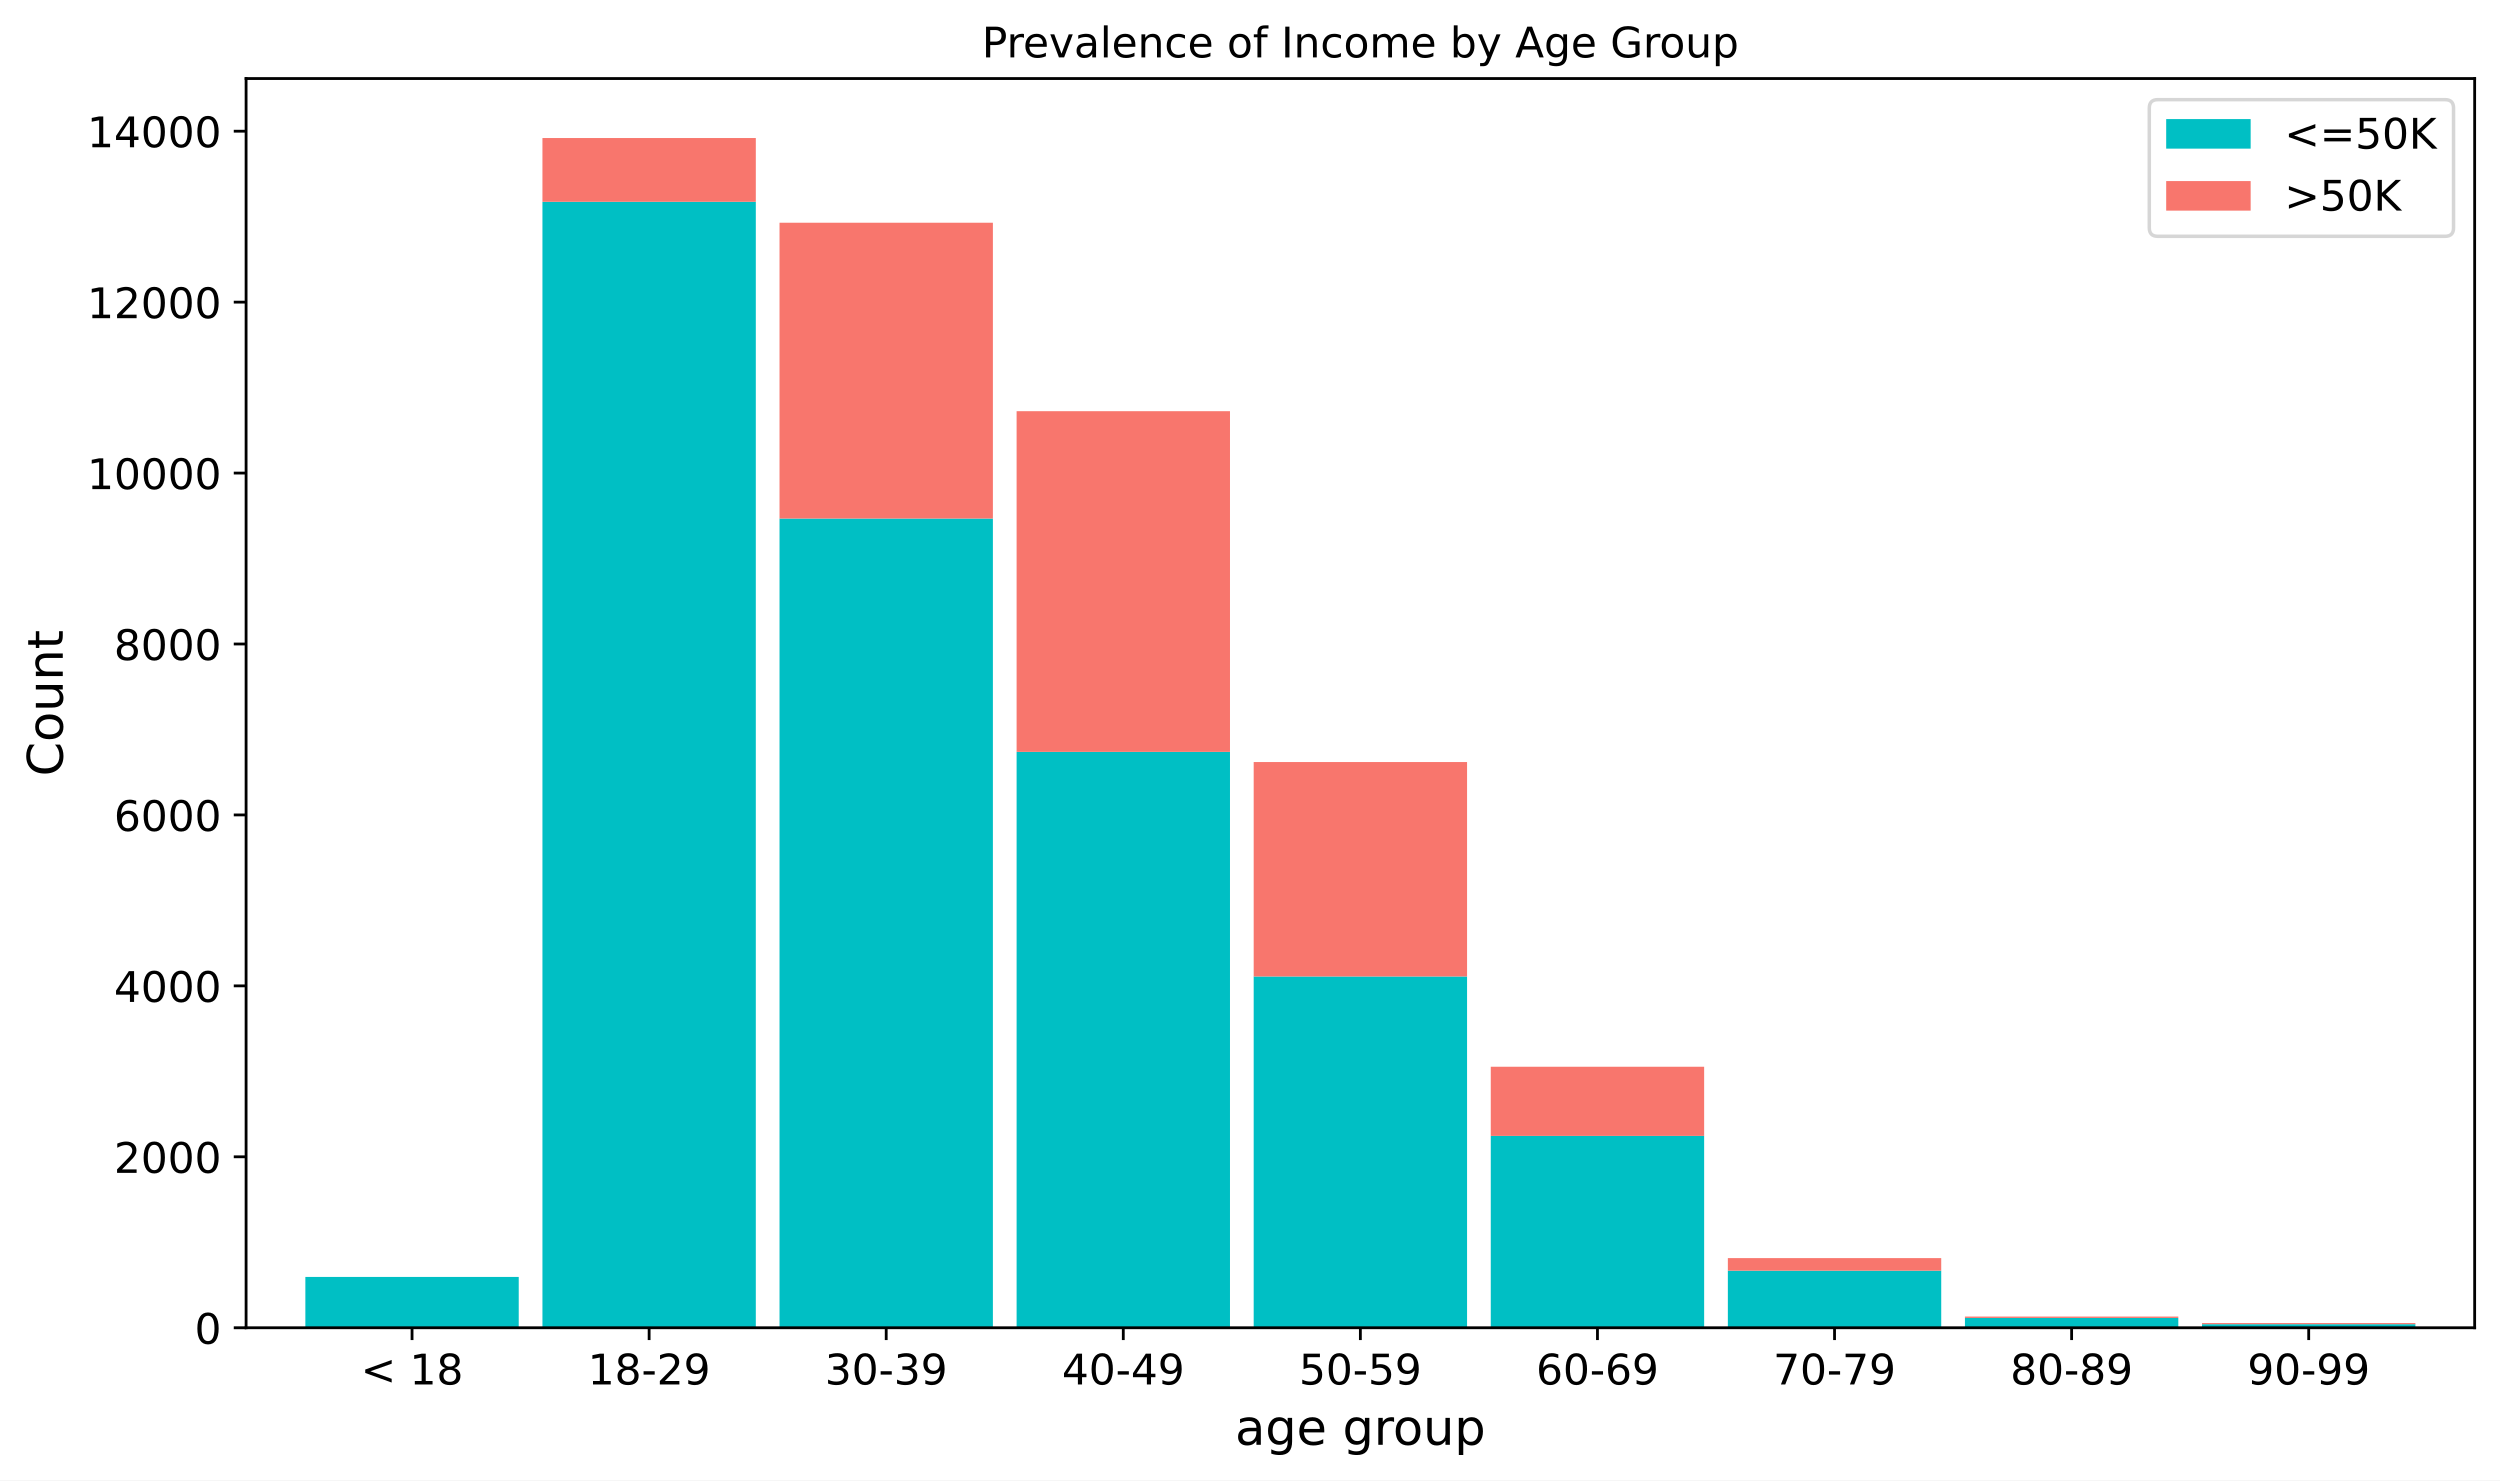
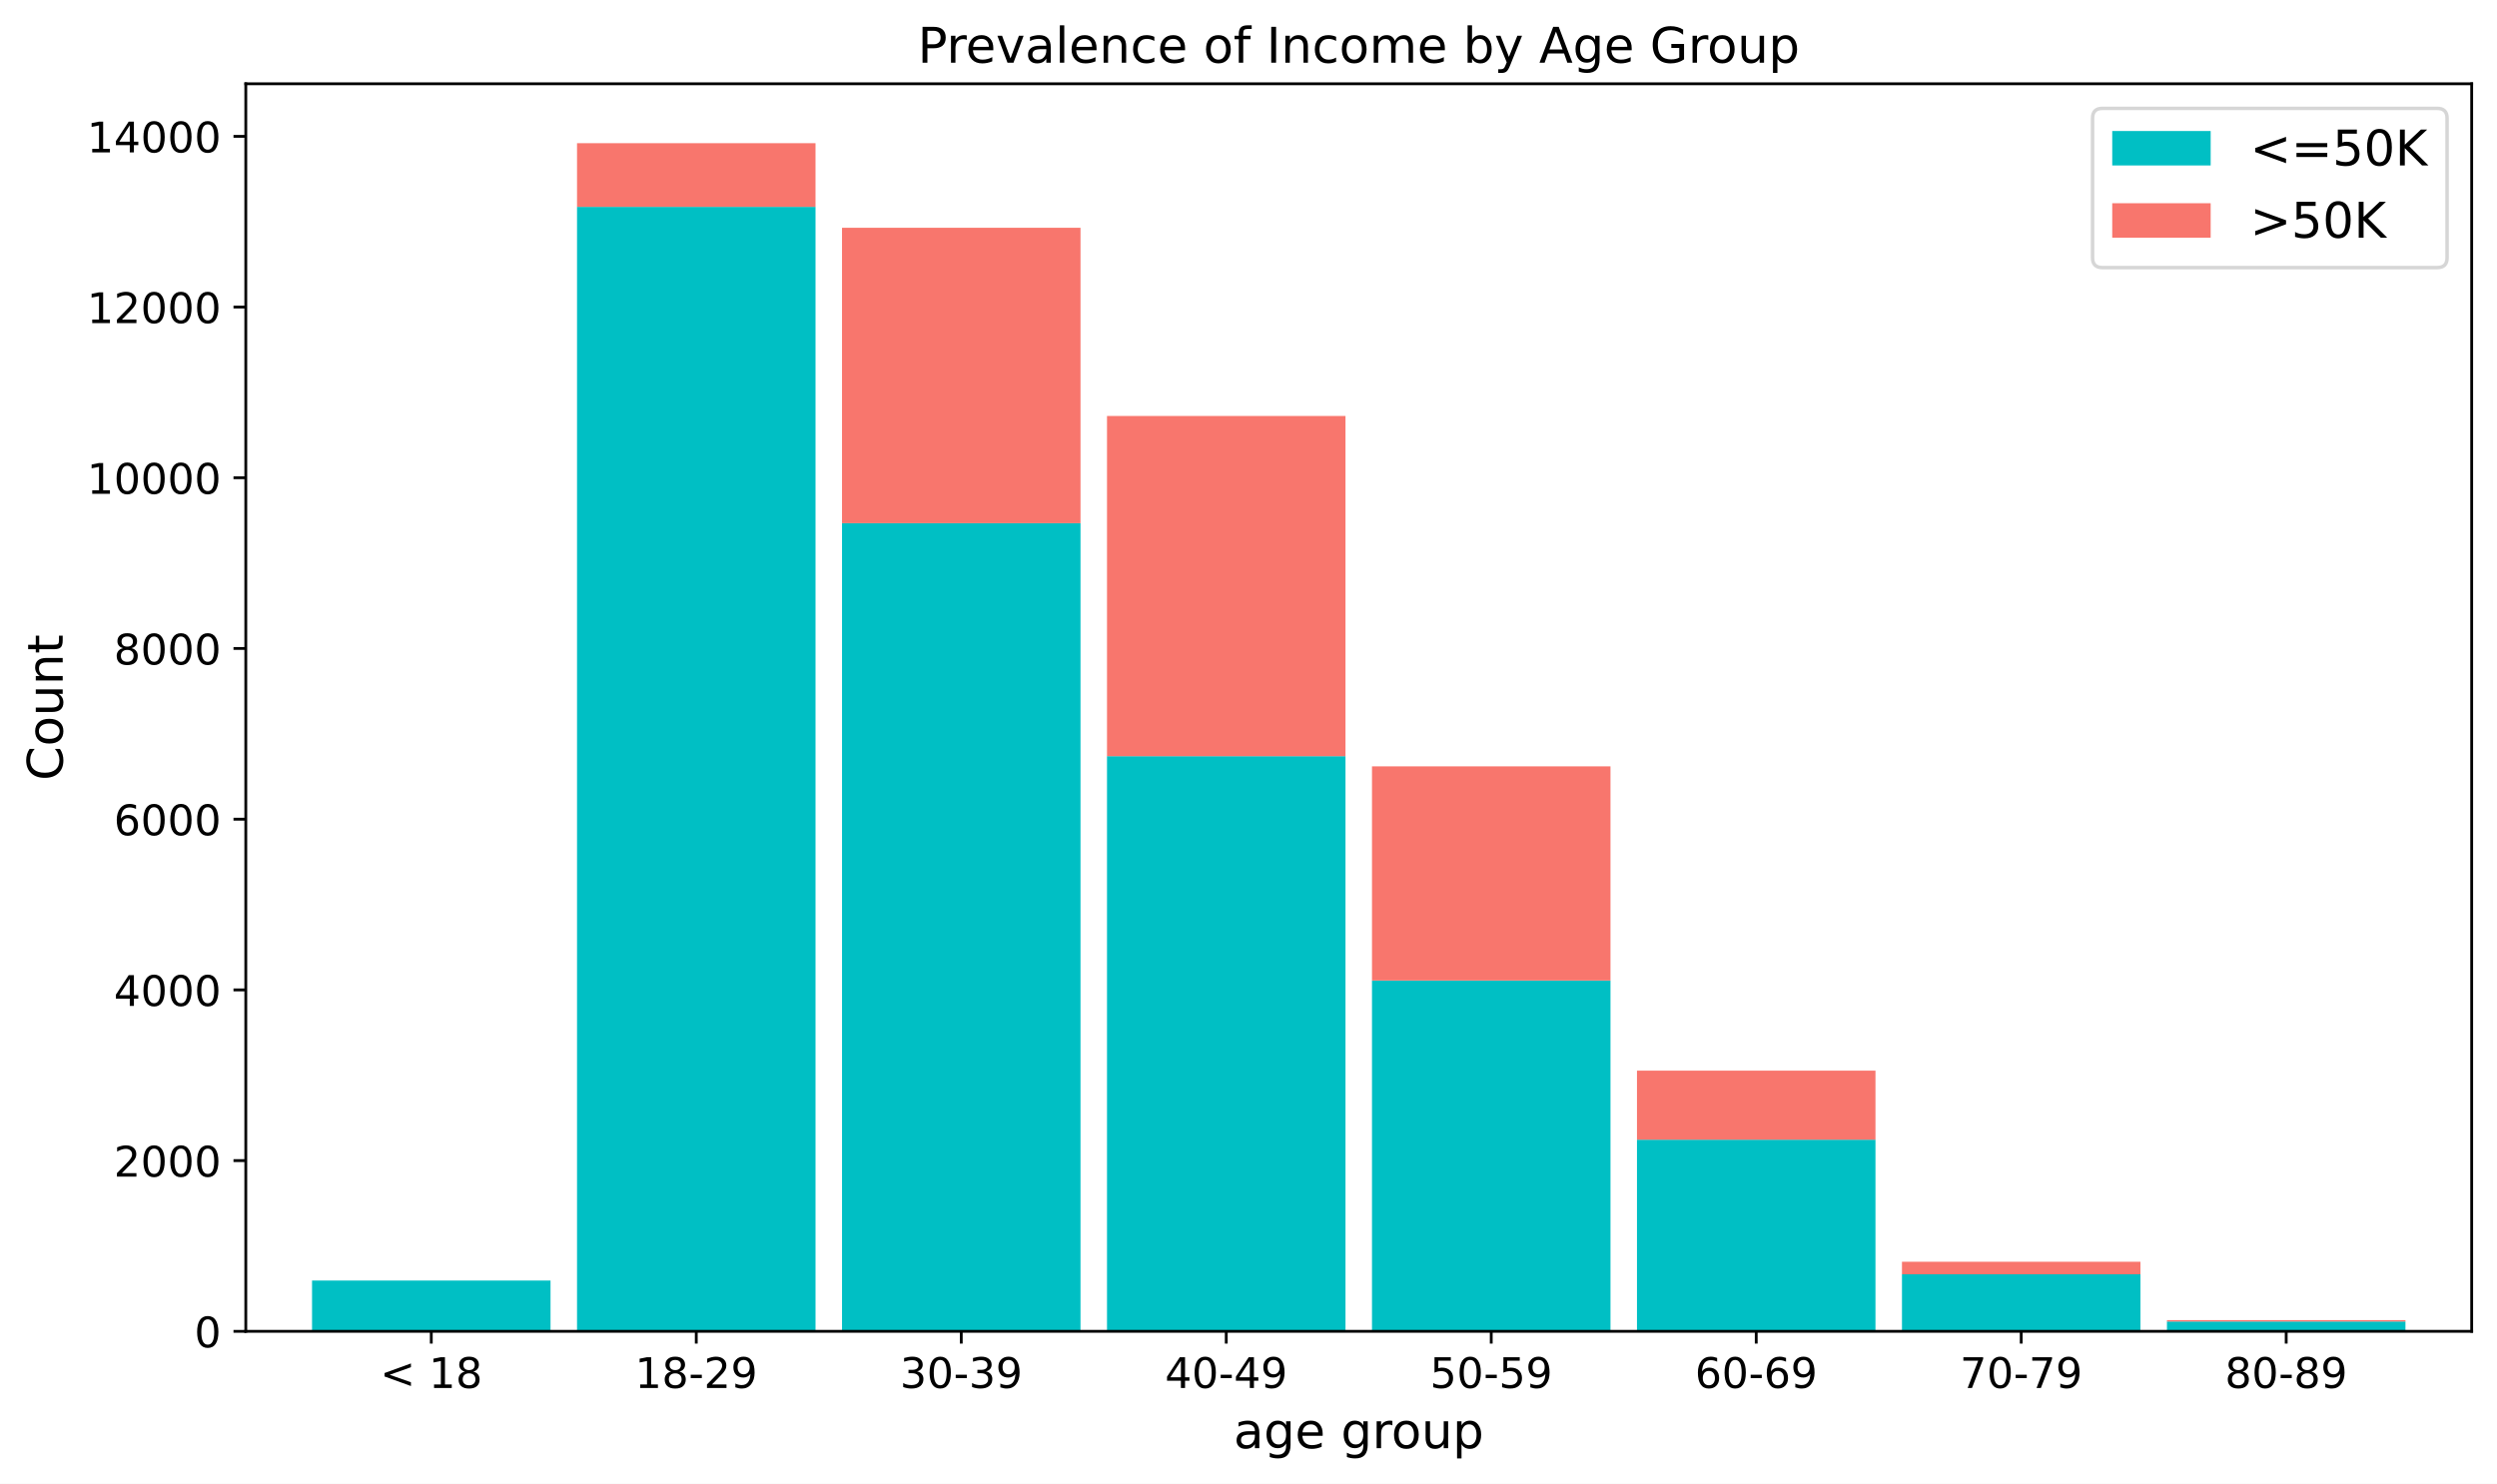
- <svg xmlns="http://www.w3.org/2000/svg" xmlns:xlink="http://www.w3.org/1999/xlink" width="710.364pt" height="420.641pt" viewBox="0 0 710.364 420.641" version="1.1">
+ <svg xmlns="http://www.w3.org/2000/svg" xmlns:xlink="http://www.w3.org/1999/xlink" width="710.364pt" height="422.161pt" viewBox="0 0 710.364 422.161" version="1.1">
  <defs>
    <style type="text/css">*{stroke-linejoin: round; stroke-linecap: butt}</style>
  </defs>
  <g id="figure_1">
    <g id="patch_1">
-       <path d="M 0 420.641  L 710.364 420.641  L 710.364 0  L 0 0  z " style="fill: #ffffff" />
+       <path d="M 0 422.161  L 710.364 422.161  L 710.364 0  L 0 0  z " style="fill: #ffffff" />
    </g>
    <g id="axes_1">
      <g id="patch_2">
-         <path d="M 69.924 377.278  L 703.164 377.278  L 703.164 22.318  L 69.924 22.318  z " style="fill: #ffffff" />
+         <path d="M 69.924 378.798  L 703.164 378.798  L 703.164 23.838  L 69.924 23.838  z " style="fill: #ffffff" />
      </g>
      <g id="patch_3">
-         <path d="M 86.766 377.278  L 147.395 377.278  L 147.395 362.828  L 86.766 362.828  z " clip-path="url(#p4608c18a20)" style="fill: #00bfc4" />
+         <path d="M 88.771 378.798  L 156.618 378.798  L 156.618 364.348  L 88.771 364.348  z " clip-path="url(#p25f8f869c9)" style="fill: #00bfc4" />
      </g>
      <g id="patch_4">
-         <path d="M 154.132 377.278  L 214.761 377.278  L 214.761 57.338  L 154.132 57.338  z " clip-path="url(#p4608c18a20)" style="fill: #00bfc4" />
+         <path d="M 164.157 378.798  L 232.004 378.798  L 232.004 58.858  L 164.157 58.858  z " clip-path="url(#p25f8f869c9)" style="fill: #00bfc4" />
      </g>
      <g id="patch_5">
-         <path d="M 221.498 377.278  L 282.127 377.278  L 282.127 147.341  L 221.498 147.341  z " clip-path="url(#p4608c18a20)" style="fill: #00bfc4" />
+         <path d="M 239.542 378.798  L 307.389 378.798  L 307.389 148.861  L 239.542 148.861  z " clip-path="url(#p25f8f869c9)" style="fill: #00bfc4" />
      </g>
      <g id="patch_6">
-         <path d="M 288.864 377.278  L 349.493 377.278  L 349.493 213.641  L 288.864 213.641  z " clip-path="url(#p4608c18a20)" style="fill: #00bfc4" />
+         <path d="M 314.928 378.798  L 382.775 378.798  L 382.775 215.161  L 314.928 215.161  z " clip-path="url(#p25f8f869c9)" style="fill: #00bfc4" />
      </g>
      <g id="patch_7">
-         <path d="M 356.23 377.278  L 416.859 377.278  L 416.859 277.464  L 356.23 277.464  z " clip-path="url(#p4608c18a20)" style="fill: #00bfc4" />
+         <path d="M 390.314 378.798  L 458.161 378.798  L 458.161 278.984  L 390.314 278.984  z " clip-path="url(#p25f8f869c9)" style="fill: #00bfc4" />
      </g>
      <g id="patch_8">
-         <path d="M 423.596 377.278  L 484.225 377.278  L 484.225 322.757  L 423.596 322.757  z " clip-path="url(#p4608c18a20)" style="fill: #00bfc4" />
+         <path d="M 465.699 378.798  L 533.547 378.798  L 533.547 324.276  L 465.699 324.276  z " clip-path="url(#p25f8f869c9)" style="fill: #00bfc4" />
      </g>
      <g id="patch_9">
-         <path d="M 490.962 377.278  L 551.591 377.278  L 551.591 361.055  L 490.962 361.055  z " clip-path="url(#p4608c18a20)" style="fill: #00bfc4" />
+         <path d="M 541.085 378.798  L 608.932 378.798  L 608.932 362.575  L 541.085 362.575  z " clip-path="url(#p25f8f869c9)" style="fill: #00bfc4" />
      </g>
      <g id="patch_10">
-         <path d="M 558.328 377.278  L 618.957 377.278  L 618.957 374.485  L 558.328 374.485  z " clip-path="url(#p4608c18a20)" style="fill: #00bfc4" />
+         <path d="M 616.471 378.798  L 684.318 378.798  L 684.318 376.005  L 616.471 376.005  z " clip-path="url(#p25f8f869c9)" style="fill: #00bfc4" />
      </g>
      <g id="patch_11">
-         <path d="M 625.694 377.278  L 686.323 377.278  L 686.323 376.258  L 625.694 376.258  z " clip-path="url(#p4608c18a20)" style="fill: #00bfc4" />
+         <path d="M 88.771 378.798  L 156.618 378.798  L 156.618 378.798  L 88.771 378.798  z " clip-path="url(#p25f8f869c9)" style="fill: #f8766d" />
      </g>
      <g id="patch_12">
-         <path d="M 86.766 377.278  L 147.395 377.278  L 147.395 377.278  L 86.766 377.278  z " clip-path="url(#p4608c18a20)" style="fill: #f8766d" />
+         <path d="M 164.157 58.858  L 232.004 58.858  L 232.004 40.741  L 164.157 40.741  z " clip-path="url(#p25f8f869c9)" style="fill: #f8766d" />
      </g>
      <g id="patch_13">
-         <path d="M 154.132 57.338  L 214.761 57.338  L 214.761 39.221  L 154.132 39.221  z " clip-path="url(#p4608c18a20)" style="fill: #f8766d" />
+         <path d="M 239.542 148.861  L 307.389 148.861  L 307.389 64.808  L 239.542 64.808  z " clip-path="url(#p25f8f869c9)" style="fill: #f8766d" />
      </g>
      <g id="patch_14">
-         <path d="M 221.498 147.341  L 282.127 147.341  L 282.127 63.288  L 221.498 63.288  z " clip-path="url(#p4608c18a20)" style="fill: #f8766d" />
+         <path d="M 314.928 215.161  L 382.775 215.161  L 382.775 118.358  L 314.928 118.358  z " clip-path="url(#p25f8f869c9)" style="fill: #f8766d" />
      </g>
      <g id="patch_15">
-         <path d="M 288.864 213.641  L 349.493 213.641  L 349.493 116.838  L 288.864 116.838  z " clip-path="url(#p4608c18a20)" style="fill: #f8766d" />
+         <path d="M 390.314 278.984  L 458.161 278.984  L 458.161 218.051  L 390.314 218.051  z " clip-path="url(#p25f8f869c9)" style="fill: #f8766d" />
      </g>
      <g id="patch_16">
-         <path d="M 356.23 277.464  L 416.859 277.464  L 416.859 216.531  L 356.23 216.531  z " clip-path="url(#p4608c18a20)" style="fill: #f8766d" />
+         <path d="M 465.699 324.276  L 533.547 324.276  L 533.547 304.629  L 465.699 304.629  z " clip-path="url(#p25f8f869c9)" style="fill: #f8766d" />
      </g>
      <g id="patch_17">
-         <path d="M 423.596 322.757  L 484.225 322.757  L 484.225 303.11  L 423.596 303.11  z " clip-path="url(#p4608c18a20)" style="fill: #f8766d" />
+         <path d="M 541.085 362.575  L 608.932 362.575  L 608.932 359.005  L 541.085 359.005  z " clip-path="url(#p25f8f869c9)" style="fill: #f8766d" />
      </g>
      <g id="patch_18">
-         <path d="M 490.962 361.055  L 551.591 361.055  L 551.591 357.485  L 490.962 357.485  z " clip-path="url(#p4608c18a20)" style="fill: #f8766d" />
-       </g>
-       <g id="patch_19">
-         <path d="M 558.328 374.485  L 618.957 374.485  L 618.957 374.097  L 558.328 374.097  z " clip-path="url(#p4608c18a20)" style="fill: #f8766d" />
-       </g>
-       <g id="patch_20">
-         <path d="M 625.694 376.258  L 686.323 376.258  L 686.323 375.942  L 625.694 375.942  z " clip-path="url(#p4608c18a20)" style="fill: #f8766d" />
+         <path d="M 616.471 376.005  L 684.318 376.005  L 684.318 375.616  L 616.471 375.616  z " clip-path="url(#p25f8f869c9)" style="fill: #f8766d" />
      </g>
      <g id="matplotlib.axis_1">
        <g id="xtick_1">
          <g id="line2d_1">
            <defs>
-               <path id="m000b6ff637" d="M 0 0  L 0 3.5  " style="stroke: #000000; stroke-width: 0.8" />
-             </defs>
-             <g>
-               <use xlink:href="#m000b6ff637" x="117.081" y="377.278" style="stroke: #000000; stroke-width: 0.8" />
+               <path id="mfd35bba2eb" d="M 0 0  L 0 3.5  " style="stroke: #000000; stroke-width: 0.8" />
+             </defs>
+             <g>
+               <use xlink:href="#mfd35bba2eb" x="122.694" y="378.798" style="stroke: #000000; stroke-width: 0.8" />
            </g>
          </g>
          <g id="text_1">
-             <g transform="translate(102.5109 393.3963)scale(0.12 -0.12)">
+             <g transform="translate(108.1247 394.9159)scale(0.12 -0.12)">
              <defs>
                <path id="DejaVuSans-3c" d="M 4684 3150  L 1459 2003  L 4684 863  L 4684 294  L 678 1747  L 678 2266  L 4684 3719  L 4684 3150  z " transform="scale(0.015625)" />
                <path id="DejaVuSans-20" transform="scale(0.015625)" />
                <path id="DejaVuSans-31" d="M 794 531  L 1825 531  L 1825 4091  L 703 3866  L 703 4441  L 1819 4666  L 2450 4666  L 2450 531  L 3481 531  L 3481 0  L 794 0  L 794 531  z " transform="scale(0.015625)" />
                <path id="DejaVuSans-38" d="M 2034 2216  Q 1584 2216 1326 1975  Q 1069 1734 1069 1313  Q 1069 891 1326 650  Q 1584 409 2034 409  Q 2484 409 2743 651  Q 3003 894 3003 1313  Q 3003 1734 2745 1975  Q 2488 2216 2034 2216  z M 1403 2484  Q 997 2584 770 2862  Q 544 3141 544 3541  Q 544 4100 942 4425  Q 1341 4750 2034 4750  Q 2731 4750 3128 4425  Q 3525 4100 3525 3541  Q 3525 3141 3298 2862  Q 3072 2584 2669 2484  Q 3125 2378 3379 2068  Q 3634 1759 3634 1313  Q 3634 634 3220 271  Q 2806 -91 2034 -91  Q 1263 -91 848 271  Q 434 634 434 1313  Q 434 1759 690 2068  Q 947 2378 1403 2484  z M 1172 3481  Q 1172 3119 1398 2916  Q 1625 2713 2034 2713  Q 2441 2713 2670 2916  Q 2900 3119 2900 3481  Q 2900 3844 2670 4047  Q 2441 4250 2034 4250  Q 1625 4250 1398 4047  Q 1172 3844 1172 3481  z " transform="scale(0.015625)" />
              </defs>
              <use xlink:href="#DejaVuSans-3c" />
              <use xlink:href="#DejaVuSans-20" x="83.789" />
              <use xlink:href="#DejaVuSans-31" x="115.576" />
              <use xlink:href="#DejaVuSans-38" x="179.199" />
            </g>
          </g>
        </g>
        <g id="xtick_2">
          <g id="line2d_2">
            <g>
-               <use xlink:href="#m000b6ff637" x="184.447" y="377.278" style="stroke: #000000; stroke-width: 0.8" />
+               <use xlink:href="#mfd35bba2eb" x="198.08" y="378.798" style="stroke: #000000; stroke-width: 0.8" />
            </g>
          </g>
          <g id="text_2">
-             <g transform="translate(167.0118 393.3963)scale(0.12 -0.12)">
+             <g transform="translate(180.6454 394.9159)scale(0.12 -0.12)">
              <defs>
                <path id="DejaVuSans-2d" d="M 313 2009  L 1997 2009  L 1997 1497  L 313 1497  L 313 2009  z " transform="scale(0.015625)" />
                <path id="DejaVuSans-32" d="M 1228 531  L 3431 531  L 3431 0  L 469 0  L 469 531  Q 828 903 1448 1529  Q 2069 2156 2228 2338  Q 2531 2678 2651 2914  Q 2772 3150 2772 3378  Q 2772 3750 2511 3984  Q 2250 4219 1831 4219  Q 1534 4219 1204 4116  Q 875 4013 500 3803  L 500 4441  Q 881 4594 1212 4672  Q 1544 4750 1819 4750  Q 2544 4750 2975 4387  Q 3406 4025 3406 3419  Q 3406 3131 3298 2873  Q 3191 2616 2906 2266  Q 2828 2175 2409 1742  Q 1991 1309 1228 531  z " transform="scale(0.015625)" />
                <path id="DejaVuSans-39" d="M 703 97  L 703 672  Q 941 559 1184 500  Q 1428 441 1663 441  Q 2288 441 2617 861  Q 2947 1281 2994 2138  Q 2813 1869 2534 1725  Q 2256 1581 1919 1581  Q 1219 1581 811 2004  Q 403 2428 403 3163  Q 403 3881 828 4315  Q 1253 4750 1959 4750  Q 2769 4750 3195 4129  Q 3622 3509 3622 2328  Q 3622 1225 3098 567  Q 2575 -91 1691 -91  Q 1453 -91 1209 -44  Q 966 3 703 97  z M 1959 2075  Q 2384 2075 2632 2365  Q 2881 2656 2881 3163  Q 2881 3666 2632 3958  Q 2384 4250 1959 4250  Q 1534 4250 1286 3958  Q 1038 3666 1038 3163  Q 1038 2656 1286 2365  Q 1534 2075 1959 2075  z " transform="scale(0.015625)" />
              </defs>
              <use xlink:href="#DejaVuSans-31" />
              <use xlink:href="#DejaVuSans-38" x="63.623" />
              <use xlink:href="#DejaVuSans-2d" x="127.246" />
              <use xlink:href="#DejaVuSans-32" x="163.33" />
              <use xlink:href="#DejaVuSans-39" x="226.953" />
            </g>
          </g>
        </g>
        <g id="xtick_3">
          <g id="line2d_3">
            <g>
-               <use xlink:href="#m000b6ff637" x="251.812" y="377.278" style="stroke: #000000; stroke-width: 0.8" />
+               <use xlink:href="#mfd35bba2eb" x="273.466" y="378.798" style="stroke: #000000; stroke-width: 0.8" />
            </g>
          </g>
          <g id="text_3">
-             <g transform="translate(234.3778 393.3963)scale(0.12 -0.12)">
+             <g transform="translate(256.0311 394.9159)scale(0.12 -0.12)">
              <defs>
                <path id="DejaVuSans-33" d="M 2597 2516  Q 3050 2419 3304 2112  Q 3559 1806 3559 1356  Q 3559 666 3084 287  Q 2609 -91 1734 -91  Q 1441 -91 1130 -33  Q 819 25 488 141  L 488 750  Q 750 597 1062 519  Q 1375 441 1716 441  Q 2309 441 2620 675  Q 2931 909 2931 1356  Q 2931 1769 2642 2001  Q 2353 2234 1838 2234  L 1294 2234  L 1294 2753  L 1863 2753  Q 2328 2753 2575 2939  Q 2822 3125 2822 3475  Q 2822 3834 2567 4026  Q 2313 4219 1838 4219  Q 1578 4219 1281 4162  Q 984 4106 628 3988  L 628 4550  Q 988 4650 1302 4700  Q 1616 4750 1894 4750  Q 2613 4750 3031 4423  Q 3450 4097 3450 3541  Q 3450 3153 3228 2886  Q 3006 2619 2597 2516  z " transform="scale(0.015625)" />
                <path id="DejaVuSans-30" d="M 2034 4250  Q 1547 4250 1301 3770  Q 1056 3291 1056 2328  Q 1056 1369 1301 889  Q 1547 409 2034 409  Q 2525 409 2770 889  Q 3016 1369 3016 2328  Q 3016 3291 2770 3770  Q 2525 4250 2034 4250  z M 2034 4750  Q 2819 4750 3233 4129  Q 3647 3509 3647 2328  Q 3647 1150 3233 529  Q 2819 -91 2034 -91  Q 1250 -91 836 529  Q 422 1150 422 2328  Q 422 3509 836 4129  Q 1250 4750 2034 4750  z " transform="scale(0.015625)" />
              </defs>
              <use xlink:href="#DejaVuSans-33" />
              <use xlink:href="#DejaVuSans-30" x="63.623" />
              <use xlink:href="#DejaVuSans-2d" x="127.246" />
              <use xlink:href="#DejaVuSans-33" x="163.33" />
              <use xlink:href="#DejaVuSans-39" x="226.953" />
            </g>
          </g>
        </g>
        <g id="xtick_4">
          <g id="line2d_4">
            <g>
-               <use xlink:href="#m000b6ff637" x="319.178" y="377.278" style="stroke: #000000; stroke-width: 0.8" />
+               <use xlink:href="#mfd35bba2eb" x="348.852" y="378.798" style="stroke: #000000; stroke-width: 0.8" />
            </g>
          </g>
          <g id="text_4">
-             <g transform="translate(301.7437 393.3963)scale(0.12 -0.12)">
+             <g transform="translate(331.4168 394.9159)scale(0.12 -0.12)">
              <defs>
                <path id="DejaVuSans-34" d="M 2419 4116  L 825 1625  L 2419 1625  L 2419 4116  z M 2253 4666  L 3047 4666  L 3047 1625  L 3713 1625  L 3713 1100  L 3047 1100  L 3047 0  L 2419 0  L 2419 1100  L 313 1100  L 313 1709  L 2253 4666  z " transform="scale(0.015625)" />
              </defs>
              <use xlink:href="#DejaVuSans-34" />
              <use xlink:href="#DejaVuSans-30" x="63.623" />
              <use xlink:href="#DejaVuSans-2d" x="127.246" />
              <use xlink:href="#DejaVuSans-34" x="163.33" />
              <use xlink:href="#DejaVuSans-39" x="226.953" />
            </g>
          </g>
        </g>
        <g id="xtick_5">
          <g id="line2d_5">
            <g>
-               <use xlink:href="#m000b6ff637" x="386.544" y="377.278" style="stroke: #000000; stroke-width: 0.8" />
+               <use xlink:href="#mfd35bba2eb" x="424.237" y="378.798" style="stroke: #000000; stroke-width: 0.8" />
            </g>
          </g>
          <g id="text_5">
-             <g transform="translate(369.1097 393.3963)scale(0.12 -0.12)">
+             <g transform="translate(406.8025 394.9159)scale(0.12 -0.12)">
              <defs>
                <path id="DejaVuSans-35" d="M 691 4666  L 3169 4666  L 3169 4134  L 1269 4134  L 1269 2991  Q 1406 3038 1543 3061  Q 1681 3084 1819 3084  Q 2600 3084 3056 2656  Q 3513 2228 3513 1497  Q 3513 744 3044 326  Q 2575 -91 1722 -91  Q 1428 -91 1123 -41  Q 819 9 494 109  L 494 744  Q 775 591 1075 516  Q 1375 441 1709 441  Q 2250 441 2565 725  Q 2881 1009 2881 1497  Q 2881 1984 2565 2268  Q 2250 2553 1709 2553  Q 1456 2553 1204 2497  Q 953 2441 691 2322  L 691 4666  z " transform="scale(0.015625)" />
              </defs>
              <use xlink:href="#DejaVuSans-35" />
              <use xlink:href="#DejaVuSans-30" x="63.623" />
              <use xlink:href="#DejaVuSans-2d" x="127.246" />
              <use xlink:href="#DejaVuSans-35" x="163.33" />
              <use xlink:href="#DejaVuSans-39" x="226.953" />
            </g>
          </g>
        </g>
        <g id="xtick_6">
          <g id="line2d_6">
            <g>
-               <use xlink:href="#m000b6ff637" x="453.91" y="377.278" style="stroke: #000000; stroke-width: 0.8" />
+               <use xlink:href="#mfd35bba2eb" x="499.623" y="378.798" style="stroke: #000000; stroke-width: 0.8" />
            </g>
          </g>
          <g id="text_6">
-             <g transform="translate(436.4756 393.3963)scale(0.12 -0.12)">
+             <g transform="translate(482.1883 394.9159)scale(0.12 -0.12)">
              <defs>
                <path id="DejaVuSans-36" d="M 2113 2584  Q 1688 2584 1439 2293  Q 1191 2003 1191 1497  Q 1191 994 1439 701  Q 1688 409 2113 409  Q 2538 409 2786 701  Q 3034 994 3034 1497  Q 3034 2003 2786 2293  Q 2538 2584 2113 2584  z M 3366 4563  L 3366 3988  Q 3128 4100 2886 4159  Q 2644 4219 2406 4219  Q 1781 4219 1451 3797  Q 1122 3375 1075 2522  Q 1259 2794 1537 2939  Q 1816 3084 2150 3084  Q 2853 3084 3261 2657  Q 3669 2231 3669 1497  Q 3669 778 3244 343  Q 2819 -91 2113 -91  Q 1303 -91 875 529  Q 447 1150 447 2328  Q 447 3434 972 4092  Q 1497 4750 2381 4750  Q 2619 4750 2861 4703  Q 3103 4656 3366 4563  z " transform="scale(0.015625)" />
              </defs>
              <use xlink:href="#DejaVuSans-36" />
              <use xlink:href="#DejaVuSans-30" x="63.623" />
              <use xlink:href="#DejaVuSans-2d" x="127.246" />
              <use xlink:href="#DejaVuSans-36" x="163.33" />
              <use xlink:href="#DejaVuSans-39" x="226.953" />
            </g>
          </g>
        </g>
        <g id="xtick_7">
          <g id="line2d_7">
            <g>
-               <use xlink:href="#m000b6ff637" x="521.276" y="377.278" style="stroke: #000000; stroke-width: 0.8" />
+               <use xlink:href="#mfd35bba2eb" x="575.009" y="378.798" style="stroke: #000000; stroke-width: 0.8" />
            </g>
          </g>
          <g id="text_7">
-             <g transform="translate(503.8416 393.3963)scale(0.12 -0.12)">
+             <g transform="translate(557.574 394.9159)scale(0.12 -0.12)">
              <defs>
                <path id="DejaVuSans-37" d="M 525 4666  L 3525 4666  L 3525 4397  L 1831 0  L 1172 0  L 2766 4134  L 525 4134  L 525 4666  z " transform="scale(0.015625)" />
              </defs>
              <use xlink:href="#DejaVuSans-37" />
              <use xlink:href="#DejaVuSans-30" x="63.623" />
              <use xlink:href="#DejaVuSans-2d" x="127.246" />
              <use xlink:href="#DejaVuSans-37" x="163.33" />
              <use xlink:href="#DejaVuSans-39" x="226.953" />
            </g>
          </g>
        </g>
        <g id="xtick_8">
          <g id="line2d_8">
            <g>
-               <use xlink:href="#m000b6ff637" x="588.642" y="377.278" style="stroke: #000000; stroke-width: 0.8" />
+               <use xlink:href="#mfd35bba2eb" x="650.394" y="378.798" style="stroke: #000000; stroke-width: 0.8" />
            </g>
          </g>
          <g id="text_8">
-             <g transform="translate(571.2076 393.3963)scale(0.12 -0.12)">
+             <g transform="translate(632.9597 394.9159)scale(0.12 -0.12)">
              <use xlink:href="#DejaVuSans-38" />
              <use xlink:href="#DejaVuSans-30" x="63.623" />
              <use xlink:href="#DejaVuSans-2d" x="127.246" />
              <use xlink:href="#DejaVuSans-38" x="163.33" />
              <use xlink:href="#DejaVuSans-39" x="226.953" />
            </g>
          </g>
        </g>
-         <g id="xtick_9">
-           <g id="line2d_9">
-             <g>
-               <use xlink:href="#m000b6ff637" x="656.008" y="377.278" style="stroke: #000000; stroke-width: 0.8" />
-             </g>
-           </g>
-           <g id="text_9">
-             <g transform="translate(638.5735 393.3963)scale(0.12 -0.12)">
-               <use xlink:href="#DejaVuSans-39" />
-               <use xlink:href="#DejaVuSans-30" x="63.623" />
-               <use xlink:href="#DejaVuSans-2d" x="127.246" />
-               <use xlink:href="#DejaVuSans-39" x="163.33" />
-               <use xlink:href="#DejaVuSans-39" x="226.953" />
-             </g>
-           </g>
-         </g>
-         <g id="text_10">
-           <g transform="translate(350.9516 410.5297)scale(0.14 -0.14)">
+         <g id="text_9">
+           <g transform="translate(350.9516 412.0494)scale(0.14 -0.14)">
            <defs>
              <path id="DejaVuSans-61" d="M 2194 1759  Q 1497 1759 1228 1600  Q 959 1441 959 1056  Q 959 750 1161 570  Q 1363 391 1709 391  Q 2188 391 2477 730  Q 2766 1069 2766 1631  L 2766 1759  L 2194 1759  z M 3341 1997  L 3341 0  L 2766 0  L 2766 531  Q 2569 213 2275 61  Q 1981 -91 1556 -91  Q 1019 -91 701 211  Q 384 513 384 1019  Q 384 1609 779 1909  Q 1175 2209 1959 2209  L 2766 2209  L 2766 2266  Q 2766 2663 2505 2880  Q 2244 3097 1772 3097  Q 1472 3097 1187 3025  Q 903 2953 641 2809  L 641 3341  Q 956 3463 1253 3523  Q 1550 3584 1831 3584  Q 2591 3584 2966 3190  Q 3341 2797 3341 1997  z " transform="scale(0.015625)" />
              <path id="DejaVuSans-67" d="M 2906 1791  Q 2906 2416 2648 2759  Q 2391 3103 1925 3103  Q 1463 3103 1205 2759  Q 947 2416 947 1791  Q 947 1169 1205 825  Q 1463 481 1925 481  Q 2391 481 2648 825  Q 2906 1169 2906 1791  z M 3481 434  Q 3481 -459 3084 -895  Q 2688 -1331 1869 -1331  Q 1566 -1331 1297 -1286  Q 1028 -1241 775 -1147  L 775 -588  Q 1028 -725 1275 -790  Q 1522 -856 1778 -856  Q 2344 -856 2625 -561  Q 2906 -266 2906 331  L 2906 616  Q 2728 306 2450 153  Q 2172 0 1784 0  Q 1141 0 747 490  Q 353 981 353 1791  Q 353 2603 747 3093  Q 1141 3584 1784 3584  Q 2172 3584 2450 3431  Q 2728 3278 2906 2969  L 2906 3500  L 3481 3500  L 3481 434  z " transform="scale(0.015625)" />
              <path id="DejaVuSans-65" d="M 3597 1894  L 3597 1613  L 953 1613  Q 991 1019 1311 708  Q 1631 397 2203 397  Q 2534 397 2845 478  Q 3156 559 3463 722  L 3463 178  Q 3153 47 2828 -22  Q 2503 -91 2169 -91  Q 1331 -91 842 396  Q 353 884 353 1716  Q 353 2575 817 3079  Q 1281 3584 2069 3584  Q 2775 3584 3186 3129  Q 3597 2675 3597 1894  z M 3022 2063  Q 3016 2534 2758 2815  Q 2500 3097 2075 3097  Q 1594 3097 1305 2825  Q 1016 2553 972 2059  L 3022 2063  z " transform="scale(0.015625)" />
              <path id="DejaVuSans-72" d="M 2631 2963  Q 2534 3019 2420 3045  Q 2306 3072 2169 3072  Q 1681 3072 1420 2755  Q 1159 2438 1159 1844  L 1159 0  L 581 0  L 581 3500  L 1159 3500  L 1159 2956  Q 1341 3275 1631 3429  Q 1922 3584 2338 3584  Q 2397 3584 2469 3576  Q 2541 3569 2628 3553  L 2631 2963  z " transform="scale(0.015625)" />
              <path id="DejaVuSans-6f" d="M 1959 3097  Q 1497 3097 1228 2736  Q 959 2375 959 1747  Q 959 1119 1226 758  Q 1494 397 1959 397  Q 2419 397 2687 759  Q 2956 1122 2956 1747  Q 2956 2369 2687 2733  Q 2419 3097 1959 3097  z M 1959 3584  Q 2709 3584 3137 3096  Q 3566 2609 3566 1747  Q 3566 888 3137 398  Q 2709 -91 1959 -91  Q 1206 -91 779 398  Q 353 888 353 1747  Q 353 2609 779 3096  Q 1206 3584 1959 3584  z " transform="scale(0.015625)" />
              <path id="DejaVuSans-75" d="M 544 1381  L 544 3500  L 1119 3500  L 1119 1403  Q 1119 906 1312 657  Q 1506 409 1894 409  Q 2359 409 2629 706  Q 2900 1003 2900 1516  L 2900 3500  L 3475 3500  L 3475 0  L 2900 0  L 2900 538  Q 2691 219 2414 64  Q 2138 -91 1772 -91  Q 1169 -91 856 284  Q 544 659 544 1381  z M 1991 3584  L 1991 3584  z " transform="scale(0.015625)" />
              <path id="DejaVuSans-70" d="M 1159 525  L 1159 -1331  L 581 -1331  L 581 3500  L 1159 3500  L 1159 2969  Q 1341 3281 1617 3432  Q 1894 3584 2278 3584  Q 2916 3584 3314 3078  Q 3713 2572 3713 1747  Q 3713 922 3314 415  Q 2916 -91 2278 -91  Q 1894 -91 1617 61  Q 1341 213 1159 525  z M 3116 1747  Q 3116 2381 2855 2742  Q 2594 3103 2138 3103  Q 1681 3103 1420 2742  Q 1159 2381 1159 1747  Q 1159 1113 1420 752  Q 1681 391 2138 391  Q 2594 391 2855 752  Q 3116 1113 3116 1747  z " transform="scale(0.015625)" />
            </defs>
            <use xlink:href="#DejaVuSans-61" />
            <use xlink:href="#DejaVuSans-67" x="61.279" />
            <use xlink:href="#DejaVuSans-65" x="124.756" />
            <use xlink:href="#DejaVuSans-20" x="186.279" />
            <use xlink:href="#DejaVuSans-67" x="218.066" />
            <use xlink:href="#DejaVuSans-72" x="281.543" />
            <use xlink:href="#DejaVuSans-6f" x="320.406" />
            <use xlink:href="#DejaVuSans-75" x="381.588" />
            <use xlink:href="#DejaVuSans-70" x="444.967" />
          </g>
        </g>
      </g>
      <g id="matplotlib.axis_2">
        <g id="ytick_1">
+           <g id="line2d_9">
+             <defs>
+               <path id="m2631dddf55" d="M 0 0  L -3.5 0  " style="stroke: #000000; stroke-width: 0.8" />
+             </defs>
+             <g>
+               <use xlink:href="#m2631dddf55" x="69.924" y="378.798" style="stroke: #000000; stroke-width: 0.8" />
+             </g>
+           </g>
+           <g id="text_10">
+             <g transform="translate(55.28937 383.3569)scale(0.12 -0.12)">
+               <use xlink:href="#DejaVuSans-30" />
+             </g>
+           </g>
+         </g>
+         <g id="ytick_2">
          <g id="line2d_10">
-             <defs>
-               <path id="m22d9413509" d="M 0 0  L -3.5 0  " style="stroke: #000000; stroke-width: 0.8" />
-             </defs>
-             <g>
-               <use xlink:href="#m22d9413509" x="69.924" y="377.278" style="stroke: #000000; stroke-width: 0.8" />
+             <g>
+               <use xlink:href="#m2631dddf55" x="69.924" y="330.226" style="stroke: #000000; stroke-width: 0.8" />
            </g>
          </g>
          <g id="text_11">
-             <g transform="translate(55.28937 381.8372)scale(0.12 -0.12)">
-               <use xlink:href="#DejaVuSans-30" />
-             </g>
-           </g>
-         </g>
-         <g id="ytick_2">
+             <g transform="translate(32.38437 334.7854)scale(0.12 -0.12)">
+               <use xlink:href="#DejaVuSans-32" />
+               <use xlink:href="#DejaVuSans-30" x="63.623" />
+               <use xlink:href="#DejaVuSans-30" x="127.246" />
+               <use xlink:href="#DejaVuSans-30" x="190.869" />
+             </g>
+           </g>
+         </g>
+         <g id="ytick_3">
          <g id="line2d_11">
            <g>
-               <use xlink:href="#m22d9413509" x="69.924" y="328.707" style="stroke: #000000; stroke-width: 0.8" />
+               <use xlink:href="#m2631dddf55" x="69.924" y="281.655" style="stroke: #000000; stroke-width: 0.8" />
            </g>
          </g>
          <g id="text_12">
-             <g transform="translate(32.38437 333.2658)scale(0.12 -0.12)">
-               <use xlink:href="#DejaVuSans-32" />
-               <use xlink:href="#DejaVuSans-30" x="63.623" />
-               <use xlink:href="#DejaVuSans-30" x="127.246" />
-               <use xlink:href="#DejaVuSans-30" x="190.869" />
-             </g>
-           </g>
-         </g>
-         <g id="ytick_3">
+             <g transform="translate(32.38437 286.214)scale(0.12 -0.12)">
+               <use xlink:href="#DejaVuSans-34" />
+               <use xlink:href="#DejaVuSans-30" x="63.623" />
+               <use xlink:href="#DejaVuSans-30" x="127.246" />
+               <use xlink:href="#DejaVuSans-30" x="190.869" />
+             </g>
+           </g>
+         </g>
+         <g id="ytick_4">
          <g id="line2d_12">
            <g>
-               <use xlink:href="#m22d9413509" x="69.924" y="280.135" style="stroke: #000000; stroke-width: 0.8" />
+               <use xlink:href="#m2631dddf55" x="69.924" y="233.084" style="stroke: #000000; stroke-width: 0.8" />
            </g>
          </g>
          <g id="text_13">
-             <g transform="translate(32.38437 284.6943)scale(0.12 -0.12)">
-               <use xlink:href="#DejaVuSans-34" />
-               <use xlink:href="#DejaVuSans-30" x="63.623" />
-               <use xlink:href="#DejaVuSans-30" x="127.246" />
-               <use xlink:href="#DejaVuSans-30" x="190.869" />
-             </g>
-           </g>
-         </g>
-         <g id="ytick_4">
+             <g transform="translate(32.38437 237.6426)scale(0.12 -0.12)">
+               <use xlink:href="#DejaVuSans-36" />
+               <use xlink:href="#DejaVuSans-30" x="63.623" />
+               <use xlink:href="#DejaVuSans-30" x="127.246" />
+               <use xlink:href="#DejaVuSans-30" x="190.869" />
+             </g>
+           </g>
+         </g>
+         <g id="ytick_5">
          <g id="line2d_13">
            <g>
-               <use xlink:href="#m22d9413509" x="69.924" y="231.564" style="stroke: #000000; stroke-width: 0.8" />
+               <use xlink:href="#m2631dddf55" x="69.924" y="184.512" style="stroke: #000000; stroke-width: 0.8" />
            </g>
          </g>
          <g id="text_14">
-             <g transform="translate(32.38437 236.1229)scale(0.12 -0.12)">
-               <use xlink:href="#DejaVuSans-36" />
-               <use xlink:href="#DejaVuSans-30" x="63.623" />
-               <use xlink:href="#DejaVuSans-30" x="127.246" />
-               <use xlink:href="#DejaVuSans-30" x="190.869" />
-             </g>
-           </g>
-         </g>
-         <g id="ytick_5">
+             <g transform="translate(32.38437 189.0712)scale(0.12 -0.12)">
+               <use xlink:href="#DejaVuSans-38" />
+               <use xlink:href="#DejaVuSans-30" x="63.623" />
+               <use xlink:href="#DejaVuSans-30" x="127.246" />
+               <use xlink:href="#DejaVuSans-30" x="190.869" />
+             </g>
+           </g>
+         </g>
+         <g id="ytick_6">
          <g id="line2d_14">
            <g>
-               <use xlink:href="#m22d9413509" x="69.924" y="182.992" style="stroke: #000000; stroke-width: 0.8" />
+               <use xlink:href="#m2631dddf55" x="69.924" y="135.941" style="stroke: #000000; stroke-width: 0.8" />
            </g>
          </g>
          <g id="text_15">
-             <g transform="translate(32.38437 187.5515)scale(0.12 -0.12)">
-               <use xlink:href="#DejaVuSans-38" />
-               <use xlink:href="#DejaVuSans-30" x="63.623" />
-               <use xlink:href="#DejaVuSans-30" x="127.246" />
-               <use xlink:href="#DejaVuSans-30" x="190.869" />
-             </g>
-           </g>
-         </g>
-         <g id="ytick_6">
+             <g transform="translate(24.74938 140.4997)scale(0.12 -0.12)">
+               <use xlink:href="#DejaVuSans-31" />
+               <use xlink:href="#DejaVuSans-30" x="63.623" />
+               <use xlink:href="#DejaVuSans-30" x="127.246" />
+               <use xlink:href="#DejaVuSans-30" x="190.869" />
+               <use xlink:href="#DejaVuSans-30" x="254.492" />
+             </g>
+           </g>
+         </g>
+         <g id="ytick_7">
          <g id="line2d_15">
            <g>
-               <use xlink:href="#m22d9413509" x="69.924" y="134.421" style="stroke: #000000; stroke-width: 0.8" />
+               <use xlink:href="#m2631dddf55" x="69.924" y="87.369" style="stroke: #000000; stroke-width: 0.8" />
            </g>
          </g>
          <g id="text_16">
-             <g transform="translate(24.74938 138.98)scale(0.12 -0.12)">
-               <use xlink:href="#DejaVuSans-31" />
-               <use xlink:href="#DejaVuSans-30" x="63.623" />
-               <use xlink:href="#DejaVuSans-30" x="127.246" />
-               <use xlink:href="#DejaVuSans-30" x="190.869" />
-               <use xlink:href="#DejaVuSans-30" x="254.492" />
-             </g>
-           </g>
-         </g>
-         <g id="ytick_7">
-           <g id="line2d_16">
-             <g>
-               <use xlink:href="#m22d9413509" x="69.924" y="85.85" style="stroke: #000000; stroke-width: 0.8" />
-             </g>
-           </g>
-           <g id="text_17">
-             <g transform="translate(24.74938 90.40862)scale(0.12 -0.12)">
+             <g transform="translate(24.74938 91.9283)scale(0.12 -0.12)">
              <use xlink:href="#DejaVuSans-31" />
              <use xlink:href="#DejaVuSans-32" x="63.623" />
              <use xlink:href="#DejaVuSans-30" x="127.246" />
              <use xlink:href="#DejaVuSans-30" x="190.869" />
              <use xlink:href="#DejaVuSans-30" x="254.492" />
            </g>
          </g>
        </g>
        <g id="ytick_8">
-           <g id="line2d_17">
-             <g>
-               <use xlink:href="#m22d9413509" x="69.924" y="37.278" style="stroke: #000000; stroke-width: 0.8" />
-             </g>
-           </g>
-           <g id="text_18">
-             <g transform="translate(24.74938 41.83719)scale(0.12 -0.12)">
+           <g id="line2d_16">
+             <g>
+               <use xlink:href="#m2631dddf55" x="69.924" y="38.798" style="stroke: #000000; stroke-width: 0.8" />
+             </g>
+           </g>
+           <g id="text_17">
+             <g transform="translate(24.74938 43.35688)scale(0.12 -0.12)">
              <use xlink:href="#DejaVuSans-31" />
              <use xlink:href="#DejaVuSans-34" x="63.623" />
              <use xlink:href="#DejaVuSans-30" x="127.246" />
              <use xlink:href="#DejaVuSans-30" x="190.869" />
              <use xlink:href="#DejaVuSans-30" x="254.492" />
            </g>
          </g>
        </g>
-         <g id="text_19">
-           <g transform="translate(17.83781 220.5859)rotate(-90)scale(0.14 -0.14)">
+         <g id="text_18">
+           <g transform="translate(17.83781 222.1056)rotate(-90)scale(0.14 -0.14)">
            <defs>
              <path id="DejaVuSans-43" d="M 4122 4306  L 4122 3641  Q 3803 3938 3442 4084  Q 3081 4231 2675 4231  Q 1875 4231 1450 3742  Q 1025 3253 1025 2328  Q 1025 1406 1450 917  Q 1875 428 2675 428  Q 3081 428 3442 575  Q 3803 722 4122 1019  L 4122 359  Q 3791 134 3420 21  Q 3050 -91 2638 -91  Q 1578 -91 968 557  Q 359 1206 359 2328  Q 359 3453 968 4101  Q 1578 4750 2638 4750  Q 3056 4750 3426 4639  Q 3797 4528 4122 4306  z " transform="scale(0.015625)" />
              <path id="DejaVuSans-6e" d="M 3513 2113  L 3513 0  L 2938 0  L 2938 2094  Q 2938 2591 2744 2837  Q 2550 3084 2163 3084  Q 1697 3084 1428 2787  Q 1159 2491 1159 1978  L 1159 0  L 581 0  L 581 3500  L 1159 3500  L 1159 2956  Q 1366 3272 1645 3428  Q 1925 3584 2291 3584  Q 2894 3584 3203 3211  Q 3513 2838 3513 2113  z " transform="scale(0.015625)" />
              <path id="DejaVuSans-74" d="M 1172 4494  L 1172 3500  L 2356 3500  L 2356 3053  L 1172 3053  L 1172 1153  Q 1172 725 1289 603  Q 1406 481 1766 481  L 2356 481  L 2356 0  L 1766 0  Q 1100 0 847 248  Q 594 497 594 1153  L 594 3053  L 172 3053  L 172 3500  L 594 3500  L 594 4494  L 1172 4494  z " transform="scale(0.015625)" />
            </defs>
            <use xlink:href="#DejaVuSans-43" />
            <use xlink:href="#DejaVuSans-6f" x="69.824" />
            <use xlink:href="#DejaVuSans-75" x="131.006" />
            <use xlink:href="#DejaVuSans-6e" x="194.385" />
            <use xlink:href="#DejaVuSans-74" x="257.764" />
          </g>
        </g>
      </g>
+       <g id="patch_19">
+         <path d="M 69.924 378.798  L 69.924 23.838  " style="fill: none; stroke: #000000; stroke-width: 0.8; stroke-linejoin: miter; stroke-linecap: square" />
+       </g>
+       <g id="patch_20">
+         <path d="M 703.164 378.798  L 703.164 23.838  " style="fill: none; stroke: #000000; stroke-width: 0.8; stroke-linejoin: miter; stroke-linecap: square" />
+       </g>
      <g id="patch_21">
-         <path d="M 69.924 377.278  L 69.924 22.318  " style="fill: none; stroke: #000000; stroke-width: 0.8; stroke-linejoin: miter; stroke-linecap: square" />
+         <path d="M 69.924 378.798  L 703.164 378.798  " style="fill: none; stroke: #000000; stroke-width: 0.8; stroke-linejoin: miter; stroke-linecap: square" />
      </g>
      <g id="patch_22">
-         <path d="M 703.164 377.278  L 703.164 22.318  " style="fill: none; stroke: #000000; stroke-width: 0.8; stroke-linejoin: miter; stroke-linecap: square" />
-       </g>
-       <g id="patch_23">
-         <path d="M 69.924 377.278  L 703.164 377.278  " style="fill: none; stroke: #000000; stroke-width: 0.8; stroke-linejoin: miter; stroke-linecap: square" />
-       </g>
-       <g id="patch_24">
-         <path d="M 69.924 22.318  L 703.164 22.318  " style="fill: none; stroke: #000000; stroke-width: 0.8; stroke-linejoin: miter; stroke-linecap: square" />
-       </g>
-       <g id="text_20">
-         <g transform="translate(279.0019 16.31812)scale(0.12 -0.12)">
+         <path d="M 69.924 23.838  L 703.164 23.838  " style="fill: none; stroke: #000000; stroke-width: 0.8; stroke-linejoin: miter; stroke-linecap: square" />
+       </g>
+       <g id="text_19">
+         <g transform="translate(261.0781 17.83781)scale(0.14 -0.14)">
          <defs>
            <path id="DejaVuSans-50" d="M 1259 4147  L 1259 2394  L 2053 2394  Q 2494 2394 2734 2622  Q 2975 2850 2975 3272  Q 2975 3691 2734 3919  Q 2494 4147 2053 4147  L 1259 4147  z M 628 4666  L 2053 4666  Q 2838 4666 3239 4311  Q 3641 3956 3641 3272  Q 3641 2581 3239 2228  Q 2838 1875 2053 1875  L 1259 1875  L 1259 0  L 628 0  L 628 4666  z " transform="scale(0.015625)" />
            <path id="DejaVuSans-76" d="M 191 3500  L 800 3500  L 1894 563  L 2988 3500  L 3597 3500  L 2284 0  L 1503 0  L 191 3500  z " transform="scale(0.015625)" />
            <path id="DejaVuSans-6c" d="M 603 4863  L 1178 4863  L 1178 0  L 603 0  L 603 4863  z " transform="scale(0.015625)" />
            <path id="DejaVuSans-63" d="M 3122 3366  L 3122 2828  Q 2878 2963 2633 3030  Q 2388 3097 2138 3097  Q 1578 3097 1268 2742  Q 959 2388 959 1747  Q 959 1106 1268 751  Q 1578 397 2138 397  Q 2388 397 2633 464  Q 2878 531 3122 666  L 3122 134  Q 2881 22 2623 -34  Q 2366 -91 2075 -91  Q 1284 -91 818 406  Q 353 903 353 1747  Q 353 2603 823 3093  Q 1294 3584 2113 3584  Q 2378 3584 2631 3529  Q 2884 3475 3122 3366  z " transform="scale(0.015625)" />
            <path id="DejaVuSans-66" d="M 2375 4863  L 2375 4384  L 1825 4384  Q 1516 4384 1395 4259  Q 1275 4134 1275 3809  L 1275 3500  L 2222 3500  L 2222 3053  L 1275 3053  L 1275 0  L 697 0  L 697 3053  L 147 3053  L 147 3500  L 697 3500  L 697 3744  Q 697 4328 969 4595  Q 1241 4863 1831 4863  L 2375 4863  z " transform="scale(0.015625)" />
            <path id="DejaVuSans-49" d="M 628 4666  L 1259 4666  L 1259 0  L 628 0  L 628 4666  z " transform="scale(0.015625)" />
            <path id="DejaVuSans-6d" d="M 3328 2828  Q 3544 3216 3844 3400  Q 4144 3584 4550 3584  Q 5097 3584 5394 3201  Q 5691 2819 5691 2113  L 5691 0  L 5113 0  L 5113 2094  Q 5113 2597 4934 2840  Q 4756 3084 4391 3084  Q 3944 3084 3684 2787  Q 3425 2491 3425 1978  L 3425 0  L 2847 0  L 2847 2094  Q 2847 2600 2669 2842  Q 2491 3084 2119 3084  Q 1678 3084 1418 2786  Q 1159 2488 1159 1978  L 1159 0  L 581 0  L 581 3500  L 1159 3500  L 1159 2956  Q 1356 3278 1631 3431  Q 1906 3584 2284 3584  Q 2666 3584 2933 3390  Q 3200 3197 3328 2828  z " transform="scale(0.015625)" />
            <path id="DejaVuSans-62" d="M 3116 1747  Q 3116 2381 2855 2742  Q 2594 3103 2138 3103  Q 1681 3103 1420 2742  Q 1159 2381 1159 1747  Q 1159 1113 1420 752  Q 1681 391 2138 391  Q 2594 391 2855 752  Q 3116 1113 3116 1747  z M 1159 2969  Q 1341 3281 1617 3432  Q 1894 3584 2278 3584  Q 2916 3584 3314 3078  Q 3713 2572 3713 1747  Q 3713 922 3314 415  Q 2916 -91 2278 -91  Q 1894 -91 1617 61  Q 1341 213 1159 525  L 1159 0  L 581 0  L 581 4863  L 1159 4863  L 1159 2969  z " transform="scale(0.015625)" />
            <path id="DejaVuSans-79" d="M 2059 -325  Q 1816 -950 1584 -1140  Q 1353 -1331 966 -1331  L 506 -1331  L 506 -850  L 844 -850  Q 1081 -850 1212 -737  Q 1344 -625 1503 -206  L 1606 56  L 191 3500  L 800 3500  L 1894 763  L 2988 3500  L 3597 3500  L 2059 -325  z " transform="scale(0.015625)" />
            <path id="DejaVuSans-41" d="M 2188 4044  L 1331 1722  L 3047 1722  L 2188 4044  z M 1831 4666  L 2547 4666  L 4325 0  L 3669 0  L 3244 1197  L 1141 1197  L 716 0  L 50 0  L 1831 4666  z " transform="scale(0.015625)" />
            <path id="DejaVuSans-47" d="M 3809 666  L 3809 1919  L 2778 1919  L 2778 2438  L 4434 2438  L 4434 434  Q 4069 175 3628 42  Q 3188 -91 2688 -91  Q 1594 -91 976 548  Q 359 1188 359 2328  Q 359 3472 976 4111  Q 1594 4750 2688 4750  Q 3144 4750 3555 4637  Q 3966 4525 4313 4306  L 4313 3634  Q 3963 3931 3569 4081  Q 3175 4231 2741 4231  Q 1884 4231 1454 3753  Q 1025 3275 1025 2328  Q 1025 1384 1454 906  Q 1884 428 2741 428  Q 3075 428 3337 486  Q 3600 544 3809 666  z " transform="scale(0.015625)" />
          </defs>
          <use xlink:href="#DejaVuSans-50" />
          <use xlink:href="#DejaVuSans-72" x="58.553" />
          <use xlink:href="#DejaVuSans-65" x="97.416" />
          <use xlink:href="#DejaVuSans-76" x="158.939" />
          <use xlink:href="#DejaVuSans-61" x="218.119" />
          <use xlink:href="#DejaVuSans-6c" x="279.398" />
          <use xlink:href="#DejaVuSans-65" x="307.182" />
          <use xlink:href="#DejaVuSans-6e" x="368.705" />
          <use xlink:href="#DejaVuSans-63" x="432.084" />
          <use xlink:href="#DejaVuSans-65" x="487.064" />
          <use xlink:href="#DejaVuSans-20" x="548.588" />
          <use xlink:href="#DejaVuSans-6f" x="580.375" />
          <use xlink:href="#DejaVuSans-66" x="641.557" />
          <use xlink:href="#DejaVuSans-20" x="676.762" />
          <use xlink:href="#DejaVuSans-49" x="708.549" />
          <use xlink:href="#DejaVuSans-6e" x="738.041" />
          <use xlink:href="#DejaVuSans-63" x="801.42" />
          <use xlink:href="#DejaVuSans-6f" x="856.4" />
          <use xlink:href="#DejaVuSans-6d" x="917.582" />
          <use xlink:href="#DejaVuSans-65" x="1014.994" />
          <use xlink:href="#DejaVuSans-20" x="1076.518" />
          <use xlink:href="#DejaVuSans-62" x="1108.305" />
          <use xlink:href="#DejaVuSans-79" x="1171.781" />
          <use xlink:href="#DejaVuSans-20" x="1230.961" />
          <use xlink:href="#DejaVuSans-41" x="1262.748" />
          <use xlink:href="#DejaVuSans-67" x="1331.156" />
          <use xlink:href="#DejaVuSans-65" x="1394.633" />
          <use xlink:href="#DejaVuSans-20" x="1456.156" />
          <use xlink:href="#DejaVuSans-47" x="1487.943" />
          <use xlink:href="#DejaVuSans-72" x="1565.434" />
          <use xlink:href="#DejaVuSans-6f" x="1604.297" />
          <use xlink:href="#DejaVuSans-75" x="1665.479" />
          <use xlink:href="#DejaVuSans-70" x="1728.857" />
        </g>
      </g>
      <g id="legend_1">
-         <g id="patch_25">
-           <path d="M 613.114 67.146  L 694.764 67.146  Q 697.164 67.146 697.164 64.746  L 697.164 30.718  Q 697.164 28.318 694.764 28.318  L 613.114 28.318  Q 610.714 28.318 610.714 30.718  L 610.714 64.746  Q 610.714 67.146 613.114 67.146  z " style="fill: #ffffff; opacity: 0.8; stroke: #cccccc; stroke-linejoin: miter" />
-         </g>
-         <g id="patch_26">
-           <path d="M 615.514 42.236  L 639.514 42.236  L 639.514 33.836  L 615.514 33.836  z " style="fill: #00bfc4" />
-         </g>
-         <g id="text_21">
-           <g transform="translate(649.1137 42.23625)scale(0.12 -0.12)">
+         <g id="patch_23">
+           <path d="M 598.105 76.137  L 693.364 76.137  Q 696.164 76.137 696.164 73.337  L 696.164 33.638  Q 696.164 30.838 693.364 30.838  L 598.105 30.838  Q 595.305 30.838 595.305 33.638  L 595.305 73.337  Q 595.305 76.137 598.105 76.137  z " style="fill: #ffffff; opacity: 0.8; stroke: #cccccc; stroke-linejoin: miter" />
+         </g>
+         <g id="patch_24">
+           <path d="M 600.905 47.076  L 628.905 47.076  L 628.905 37.276  L 600.905 37.276  z " style="fill: #00bfc4" />
+         </g>
+         <g id="text_20">
+           <g transform="translate(640.1053 47.07563)scale(0.14 -0.14)">
            <defs>
              <path id="DejaVuSans-3d" d="M 678 2906  L 4684 2906  L 4684 2381  L 678 2381  L 678 2906  z M 678 1631  L 4684 1631  L 4684 1100  L 678 1100  L 678 1631  z " transform="scale(0.015625)" />
              <path id="DejaVuSans-4b" d="M 628 4666  L 1259 4666  L 1259 2694  L 3353 4666  L 4166 4666  L 1850 2491  L 4331 0  L 3500 0  L 1259 2247  L 1259 0  L 628 0  L 628 4666  z " transform="scale(0.015625)" />
            </defs>
            <use xlink:href="#DejaVuSans-3c" />
            <use xlink:href="#DejaVuSans-3d" x="83.789" />
            <use xlink:href="#DejaVuSans-35" x="167.578" />
            <use xlink:href="#DejaVuSans-30" x="231.201" />
            <use xlink:href="#DejaVuSans-4b" x="294.824" />
          </g>
        </g>
-         <g id="patch_27">
-           <path d="M 615.514 59.85  L 639.514 59.85  L 639.514 51.45  L 615.514 51.45  z " style="fill: #f8766d" />
-         </g>
-         <g id="text_22">
-           <g transform="translate(649.1137 59.85)scale(0.12 -0.12)">
+         <g id="patch_25">
+           <path d="M 600.905 67.625  L 628.905 67.625  L 628.905 57.825  L 600.905 57.825  z " style="fill: #f8766d" />
+         </g>
+         <g id="text_21">
+           <g transform="translate(640.1053 67.625)scale(0.14 -0.14)">
            <defs>
              <path id="DejaVuSans-3e" d="M 678 3150  L 678 3719  L 4684 2266  L 4684 1747  L 678 294  L 678 863  L 3897 2003  L 678 3150  z " transform="scale(0.015625)" />
            </defs>
            <use xlink:href="#DejaVuSans-3e" />
            <use xlink:href="#DejaVuSans-35" x="83.789" />
            <use xlink:href="#DejaVuSans-30" x="147.412" />
            <use xlink:href="#DejaVuSans-4b" x="211.035" />
          </g>
        </g>
      </g>
    </g>
  </g>
  <defs>
-     <clipPath id="p4608c18a20">
-       <rect x="69.924" y="22.318" width="633.24" height="354.96" />
+     <clipPath id="p25f8f869c9">
+       <rect x="69.924" y="23.838" width="633.24" height="354.96" />
    </clipPath>
  </defs>
</svg>
